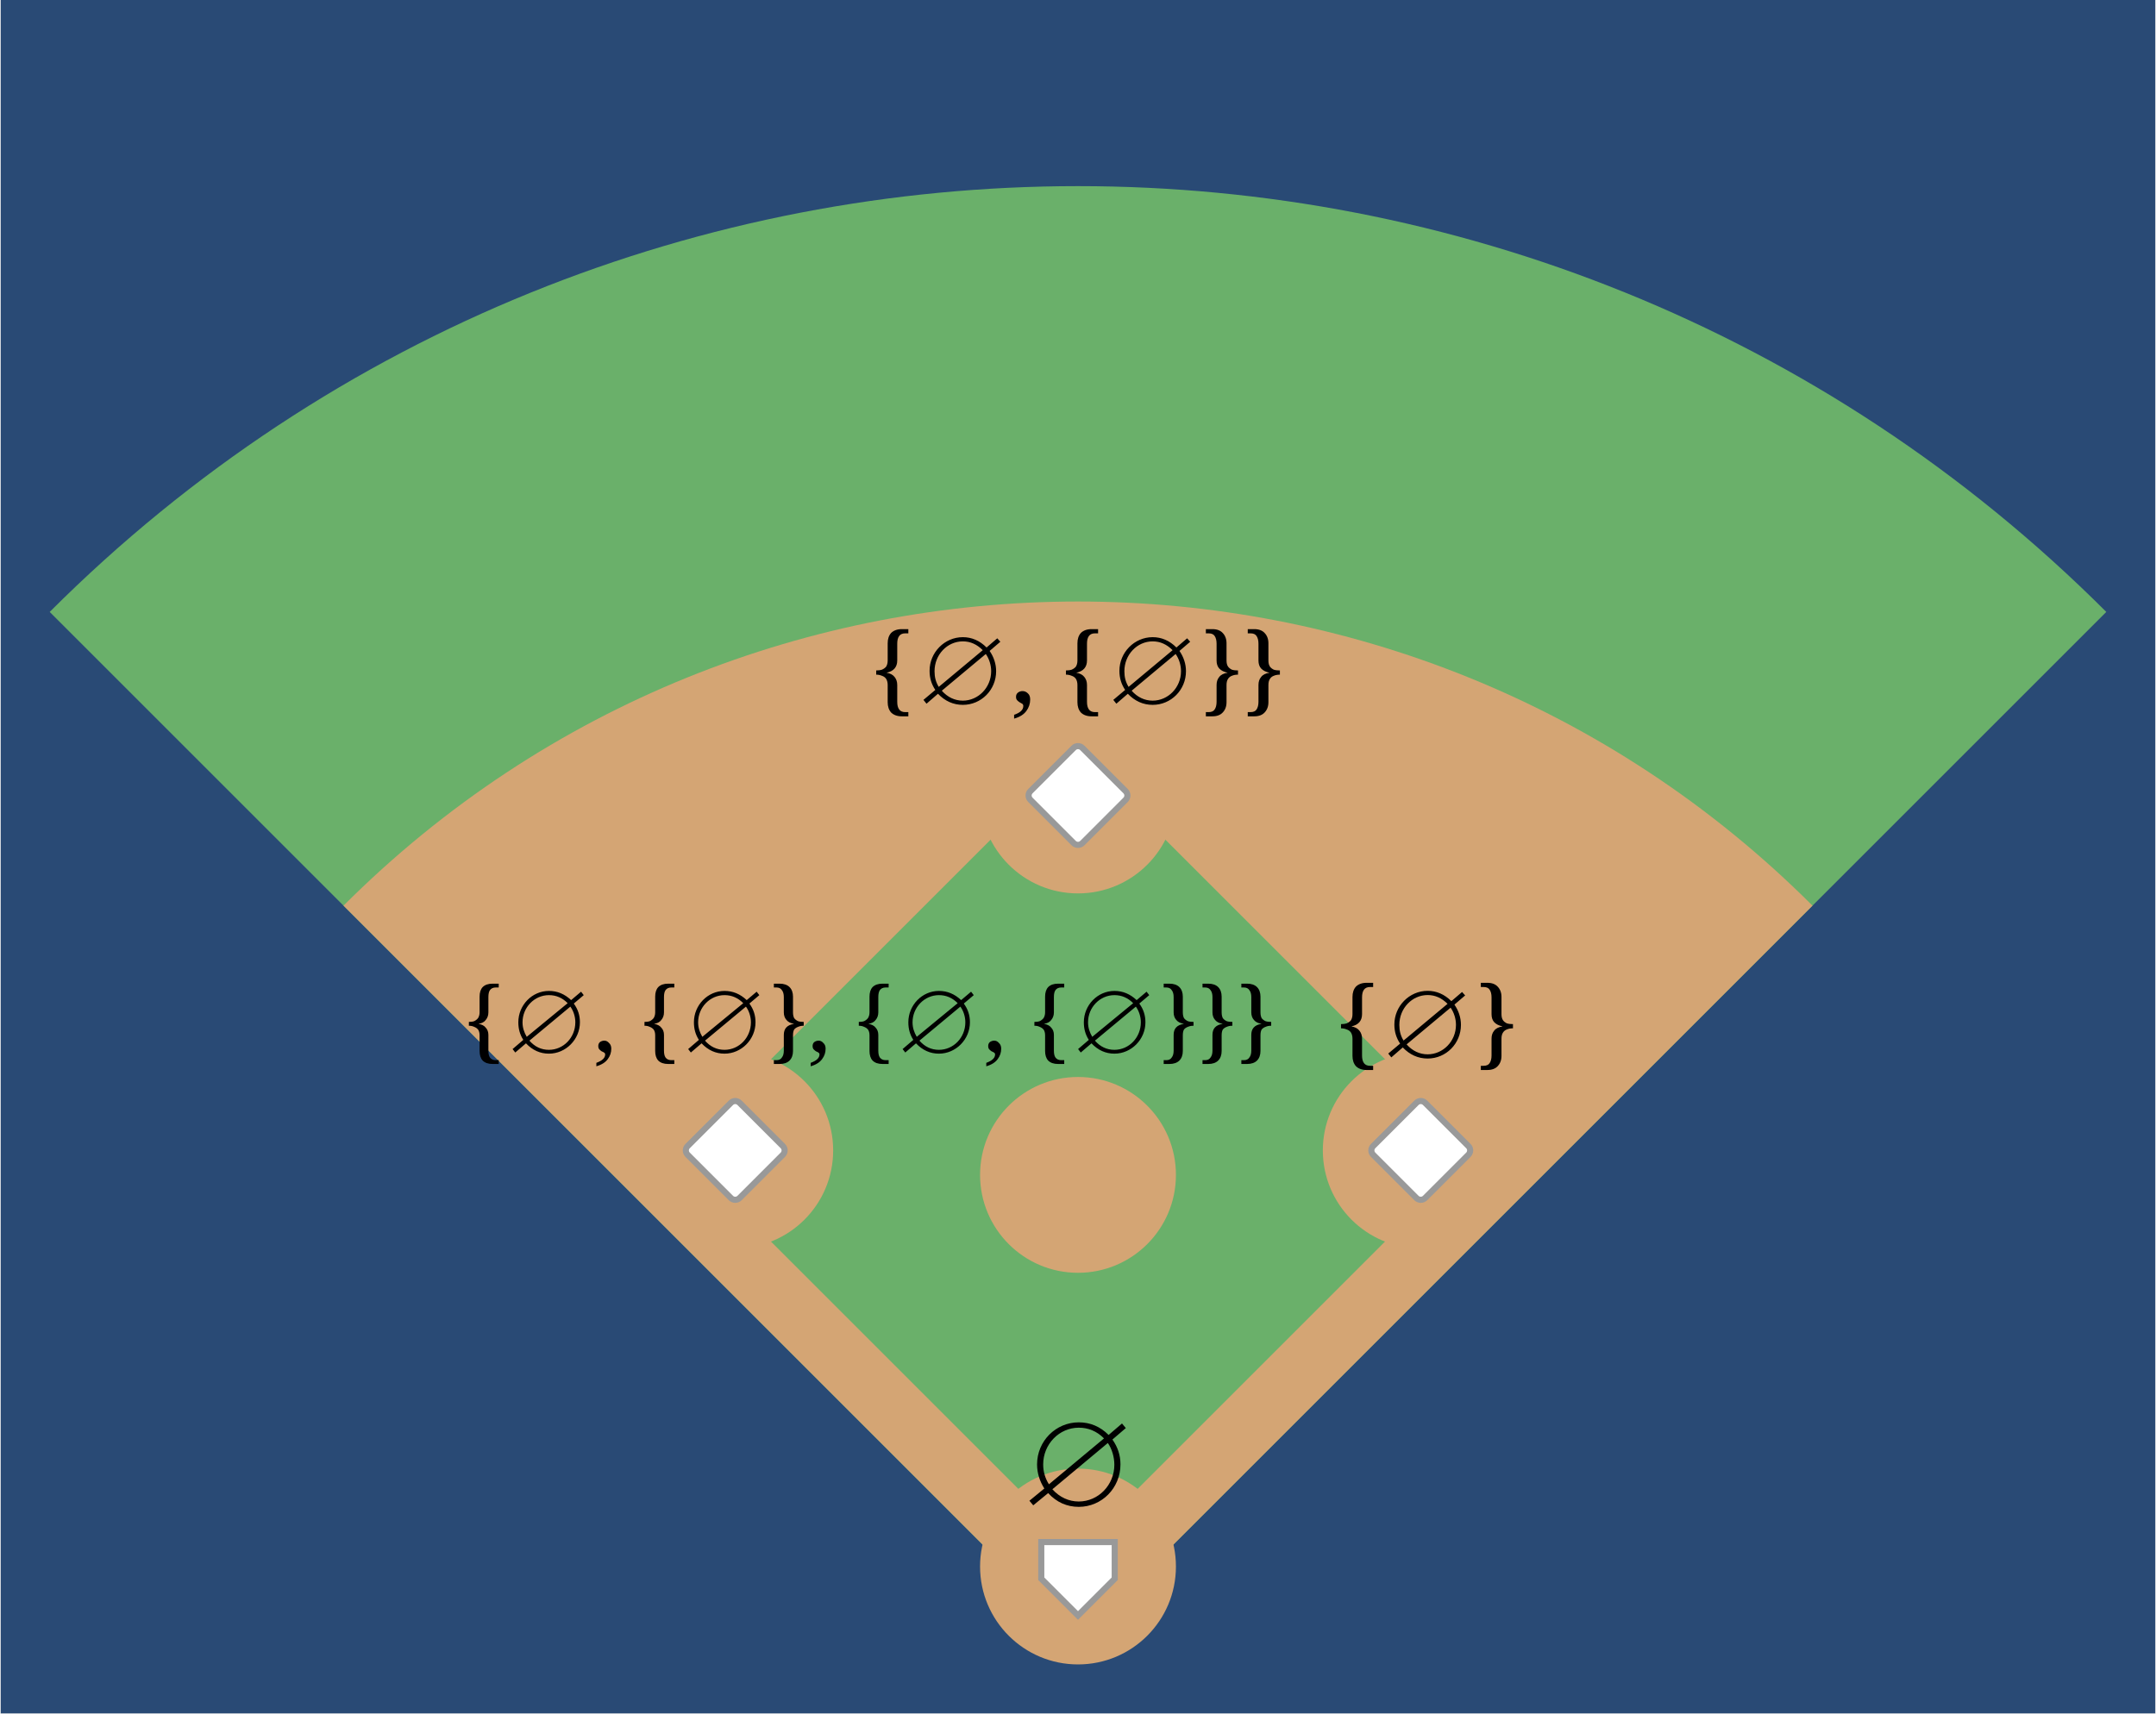
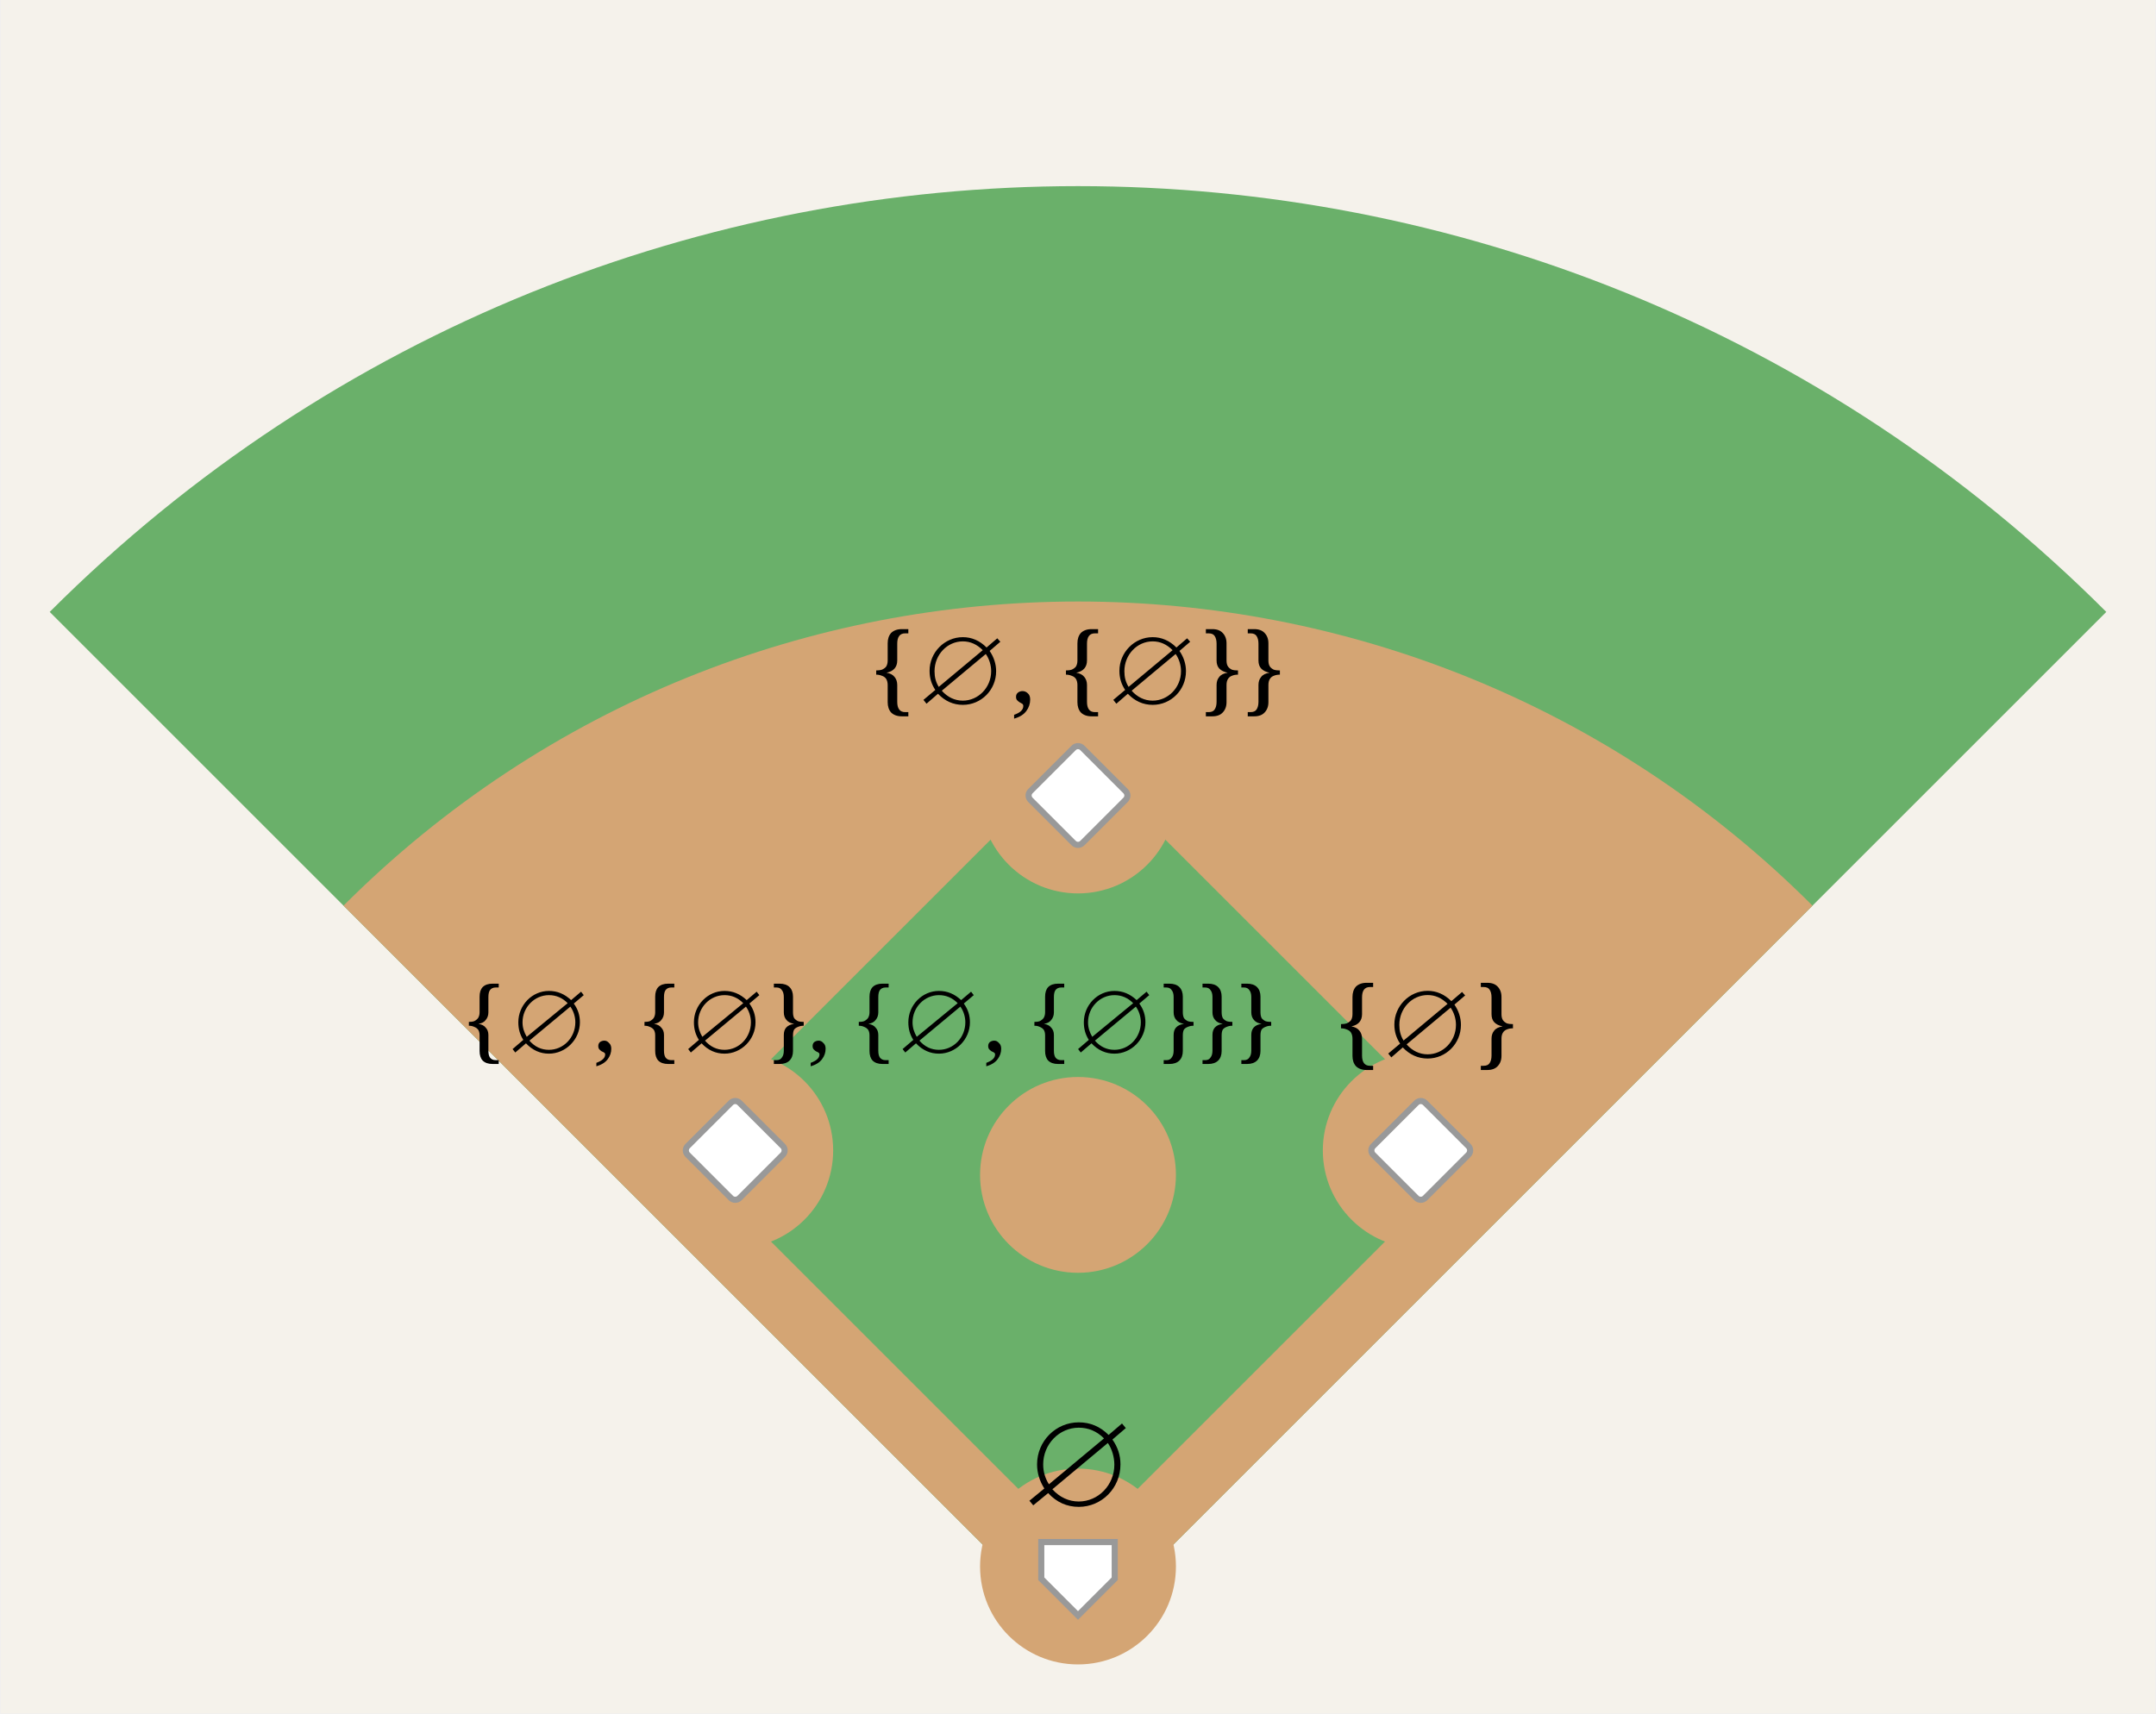
<svg xmlns="http://www.w3.org/2000/svg" viewBox="-44 -67 88 70" width="629" height="500" font-family="Georgia, 'Times New Roman', serif">
  <style>
    
-     .background { fill: #294a75; }
+     .background { fill: #f5f2eb; }
+     
    .grass { fill: #6ab06a; }
    .dirt { fill: #d4a574; }
    .label { fill: "#505050"; text-anchor: middle; font-family: 'Georgia' }
  </style>
  <rect x="-44" y="-67" width="88" height="70" class="background" />
  <path d="     M 0 0     L -42 -42     A 59.40 59.40 0 0 1 42 -42     Z " class="grass" />
  <path d="     M 0 0     L -30 -30     A 42.43 42.43 0 0 1 30 -30     Z " class="dirt" />
  <rect x="-11.5" y="-31.5" width="23" height="23" class="grass" transform="rotate(45 0 -20)" />
  <circle cx="0" cy="-19" r="4" class="dirt" />
  <circle cx="0" cy="-3" r="4" class="dirt" />
  <polygon points="0,-1 -1.5,-2.5 -1.5,-4 1.5,-4 1.5,-2.5" fill="white" stroke="#999" stroke-width="0.25" />
  <text x="0" y="-5.5" class="label" font-size="5">∅</text>
  <circle cx="14" cy="-20" r="4" class="dirt" />
  <rect x="12.5" y="-21.5" width="3" height="3" rx="0.25" fill="white" stroke="#999" stroke-width="0.25" transform="rotate(45 14 -20)" />
  <text x="14.25" y="-23.8" class="label" font-size="4">{∅}</text>
  <circle cx="0" cy="-34.5" r="4" class="dirt" />
  <rect x="-1.5" y="-36" width="3" height="3" rx="0.25" fill="white" stroke="#999" stroke-width="0.25" transform="rotate(45 0 -34.5)" />
  <text x="0" y="-38.25" class="label" font-size="4">{∅, {∅}}</text>
  <circle cx="-14" cy="-20" r="4" class="dirt" />
  <rect x="-15.5" y="-21.5" width="3" height="3" rx="0.25" fill="white" stroke="#999" stroke-width="0.25" transform="rotate(45 -14 -20)" />
  <text x="-8.5" y="-24" class="label" font-size="3.7">{∅, {∅}, {∅, {∅}}}</text>
</svg>
